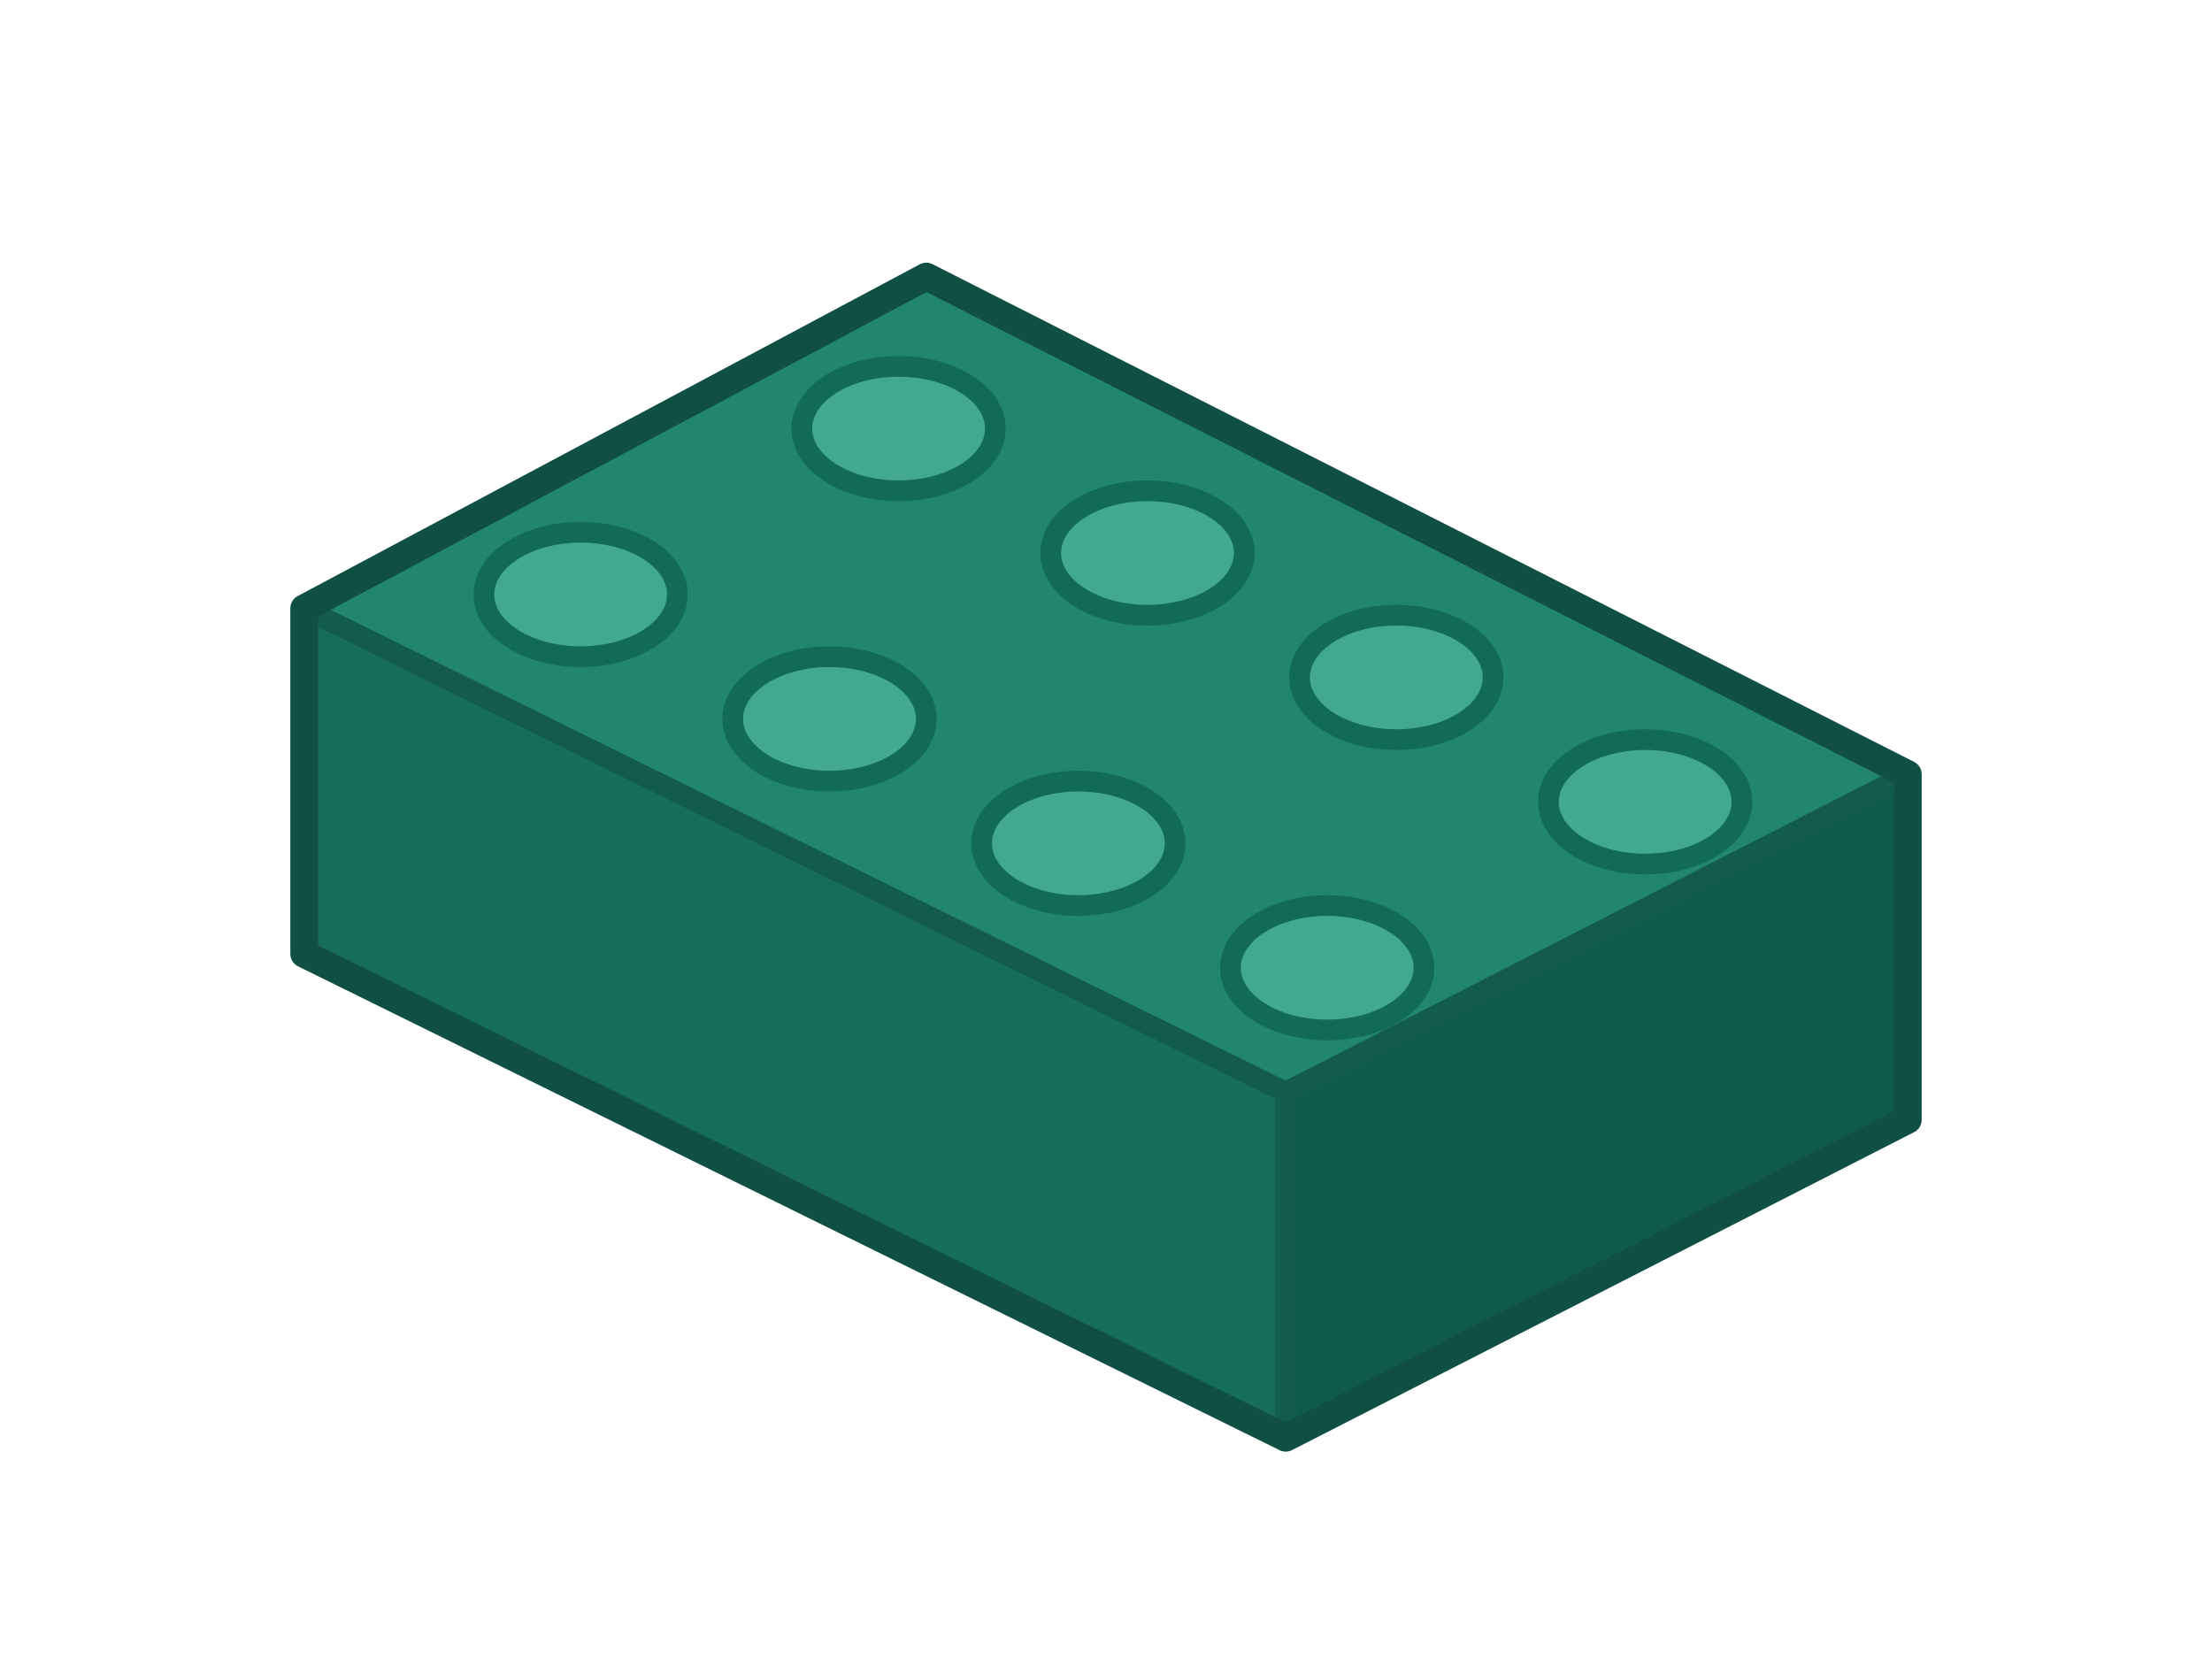
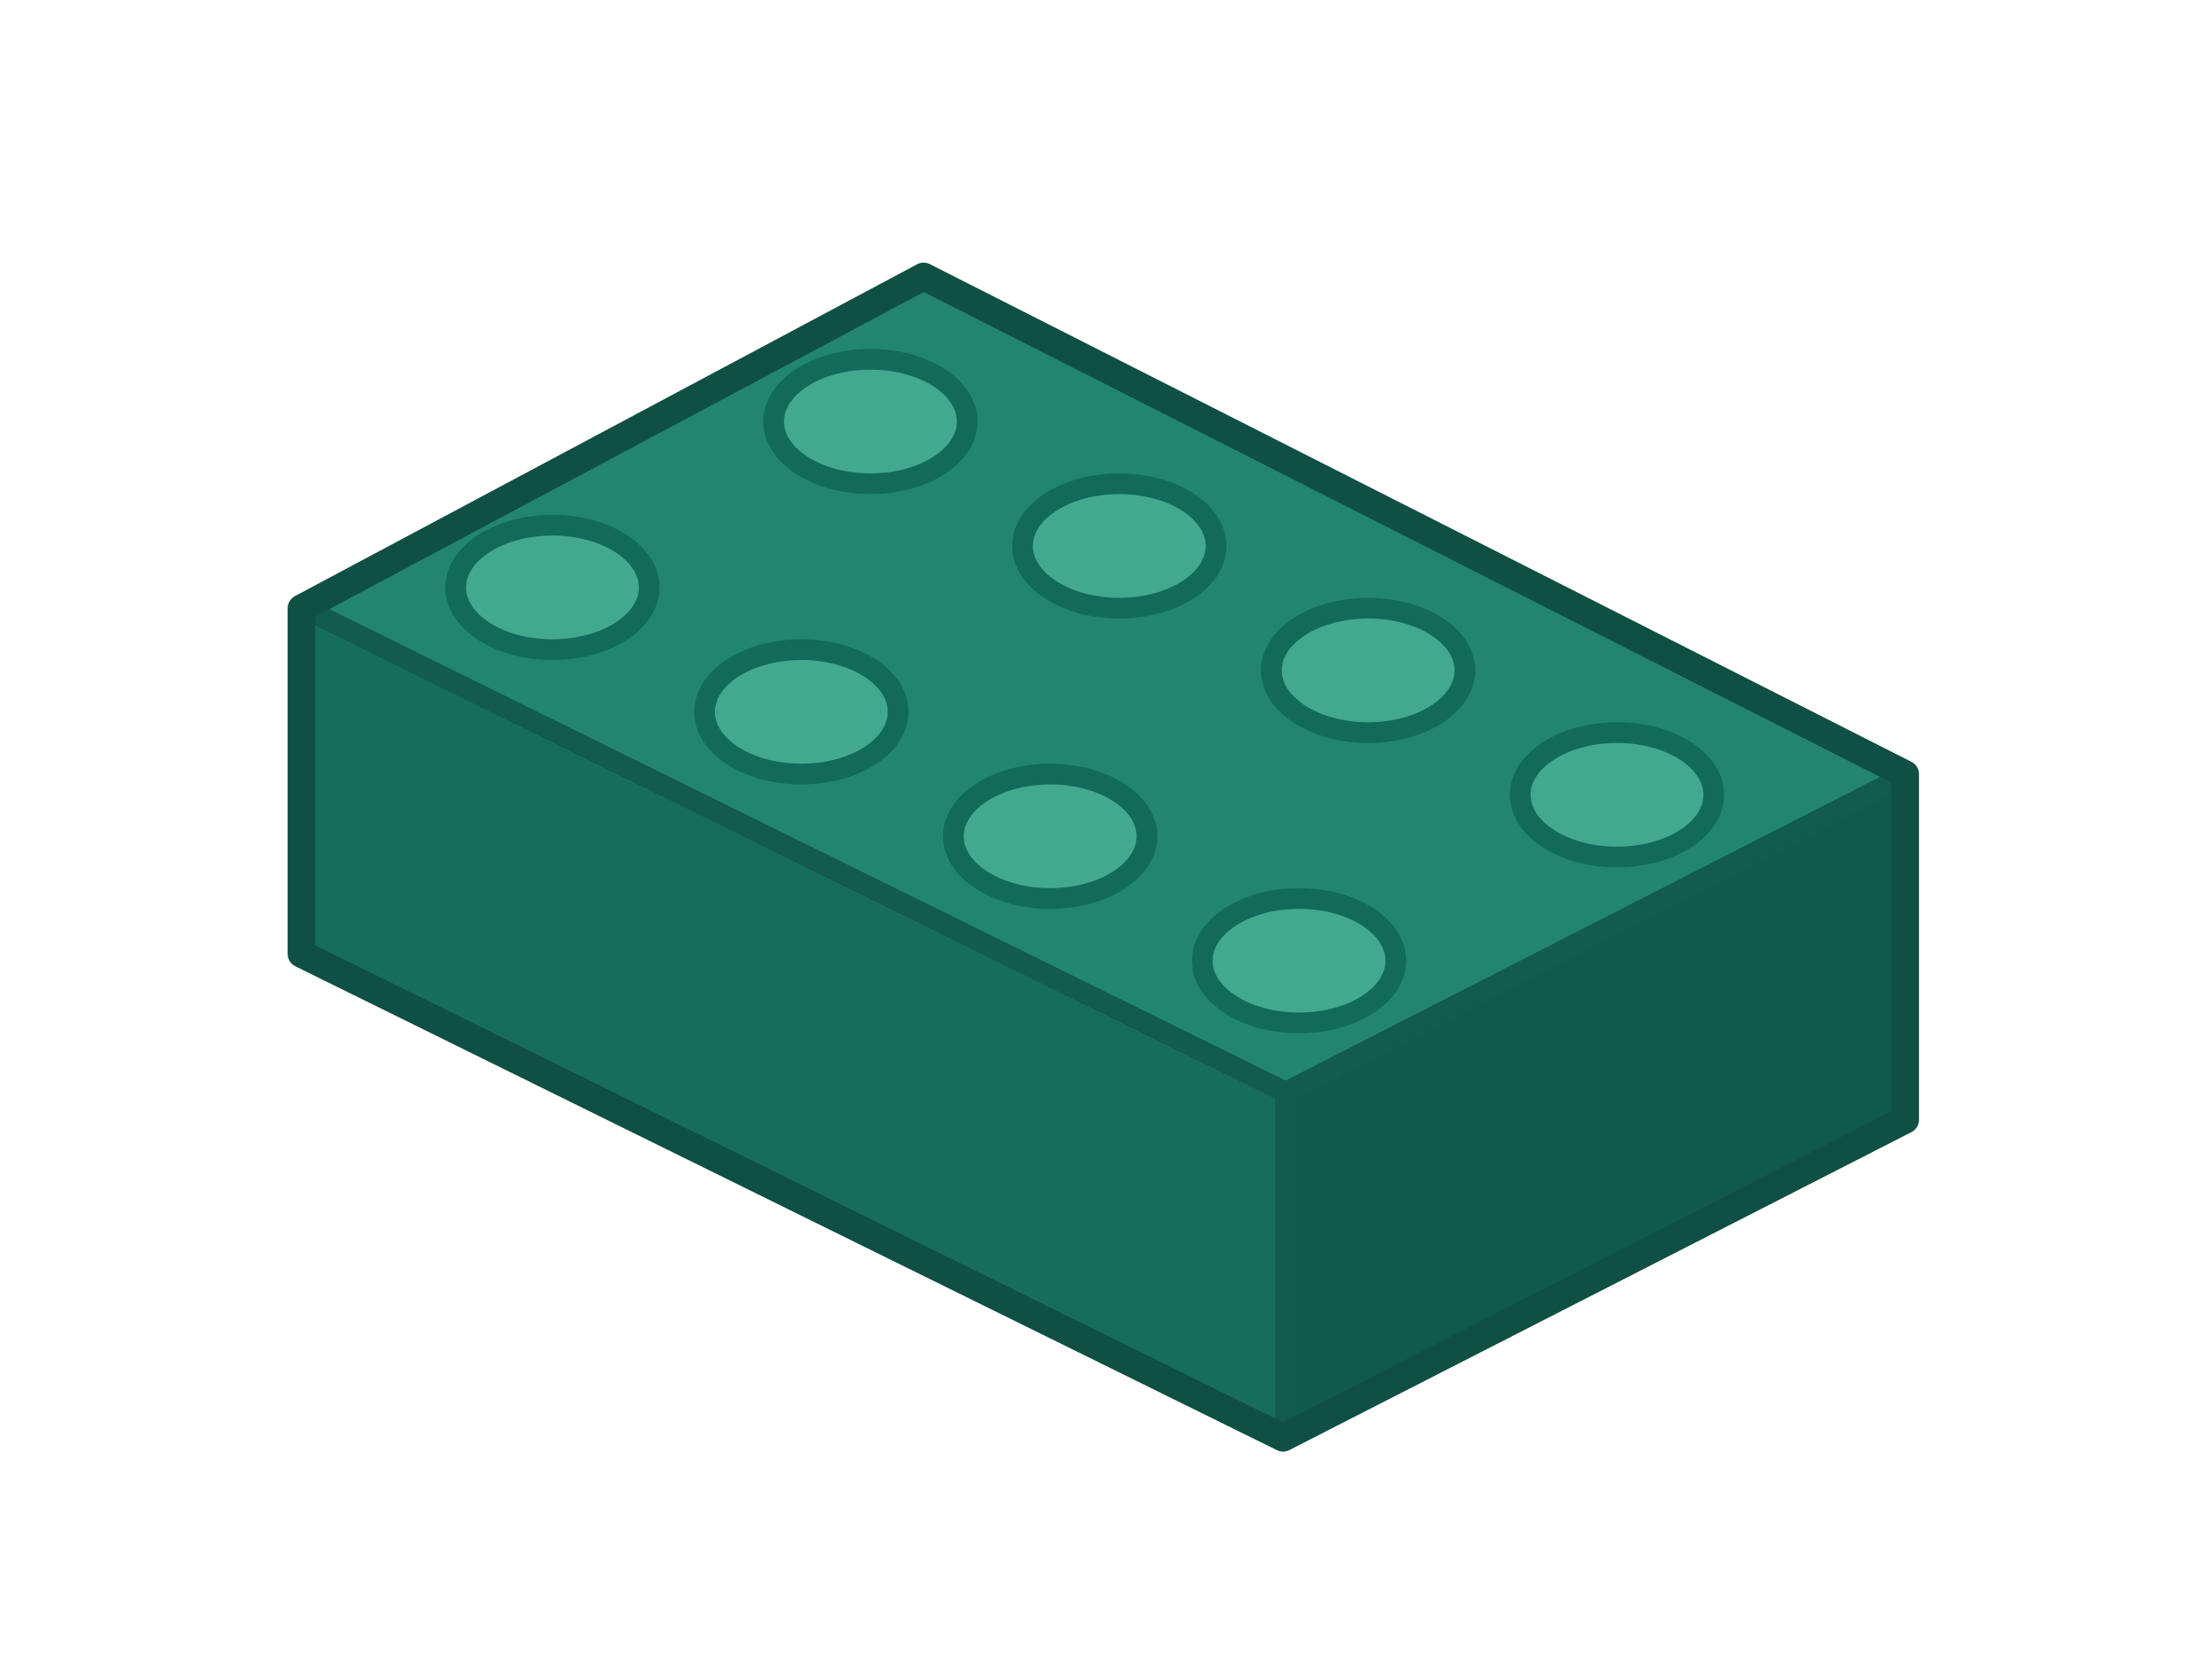
- <svg xmlns="http://www.w3.org/2000/svg" width="160" height="120" viewBox="0 0 160 120">
-   <style>
-     .brick-face-top { fill: #22866f; }
+ <svg xmlns="http://www.w3.org/2000/svg" width="160" height="120">
+   <style>.brick-face-top { fill: #22866f; }
    .brick-face-long { fill: #176d5b; }
    .brick-face-short { fill: #105a4c; }
    .brick-face-top, .brick-face-bottom, .brick-face-long, .brick-face-short { stroke: #125b4d; stroke-width: 1.5; stroke-linejoin: round; }
    .brick-studs ellipse { fill: #43a98e; stroke: #126b59; stroke-width: 1.5; }
-     .brick-outline { fill: none; stroke: #104f43; stroke-width: 2; stroke-linejoin: round; }
-   </style>
-   <path class="brick-face-long" d="M22 44 93 79 93 104 22 69Z" />
-   <path class="brick-face-short" d="M93 79 138 56 138 81 93 104Z" />
-   <path class="brick-face-top" d="M67 20 138 56 93 79 22 44Z" />
-   <g class="brick-studs">
-     <ellipse cx="65" cy="31" rx="7" ry="4.5" />
-     <ellipse cx="83" cy="40" rx="7" ry="4.5" />
-     <ellipse cx="101" cy="49" rx="7" ry="4.5" />
-     <ellipse cx="119" cy="58" rx="7" ry="4.5" />
-     <ellipse cx="42" cy="43" rx="7" ry="4.5" />
-     <ellipse cx="60" cy="52" rx="7" ry="4.5" />
-     <ellipse cx="78" cy="61" rx="7" ry="4.5" />
-     <ellipse cx="96" cy="70" rx="7" ry="4.5" />
+     .brick-outline { fill: none; stroke: #104f43; stroke-width: 2; stroke-linejoin: round; }</style>
+   <g class="layer">
+     <path class="brick-face-long" d="m22,44l71,35l0,25l-71,-35l0,-25z" id="svg_1" />
+     <path class="brick-face-short" d="m93,79l45,-23l0,25l-45,23l0,-25z" id="svg_2" />
+     <path class="brick-face-top" d="m67,20l71,36l-45,23l-71,-35l45,-24z" id="svg_3" />
+     <g class="brick-studs" id="svg_4" transform="matrix(1 0 0 1 -2.03874 -0.509684)">
+       <ellipse cx="65" cy="31" id="svg_5" rx="7" ry="4.5" />
+       <ellipse cx="83" cy="40" id="svg_6" rx="7" ry="4.5" />
+       <ellipse cx="101" cy="49" id="svg_7" rx="7" ry="4.5" />
+       <ellipse cx="119" cy="58" id="svg_8" rx="7" ry="4.5" />
+       <ellipse cx="42" cy="43" id="svg_9" rx="7" ry="4.5" />
+       <ellipse cx="60" cy="52" id="svg_10" rx="7" ry="4.5" />
+       <ellipse cx="78" cy="61" id="svg_11" rx="7" ry="4.5" />
+       <ellipse cx="96" cy="70" id="svg_12" rx="7" ry="4.5" />
+     </g>
+     <path class="brick-outline" d="m67,20l71,36l0,25l-45,23l-71,-35l0,-25l45,-24z" id="svg_13" transform="matrix(1 0 0 1 -0.1933 -0.00251293)" />
  </g>
-   <path class="brick-outline" d="M67 20 138 56 138 81 93 104 22 69 22 44Z" />
</svg>
